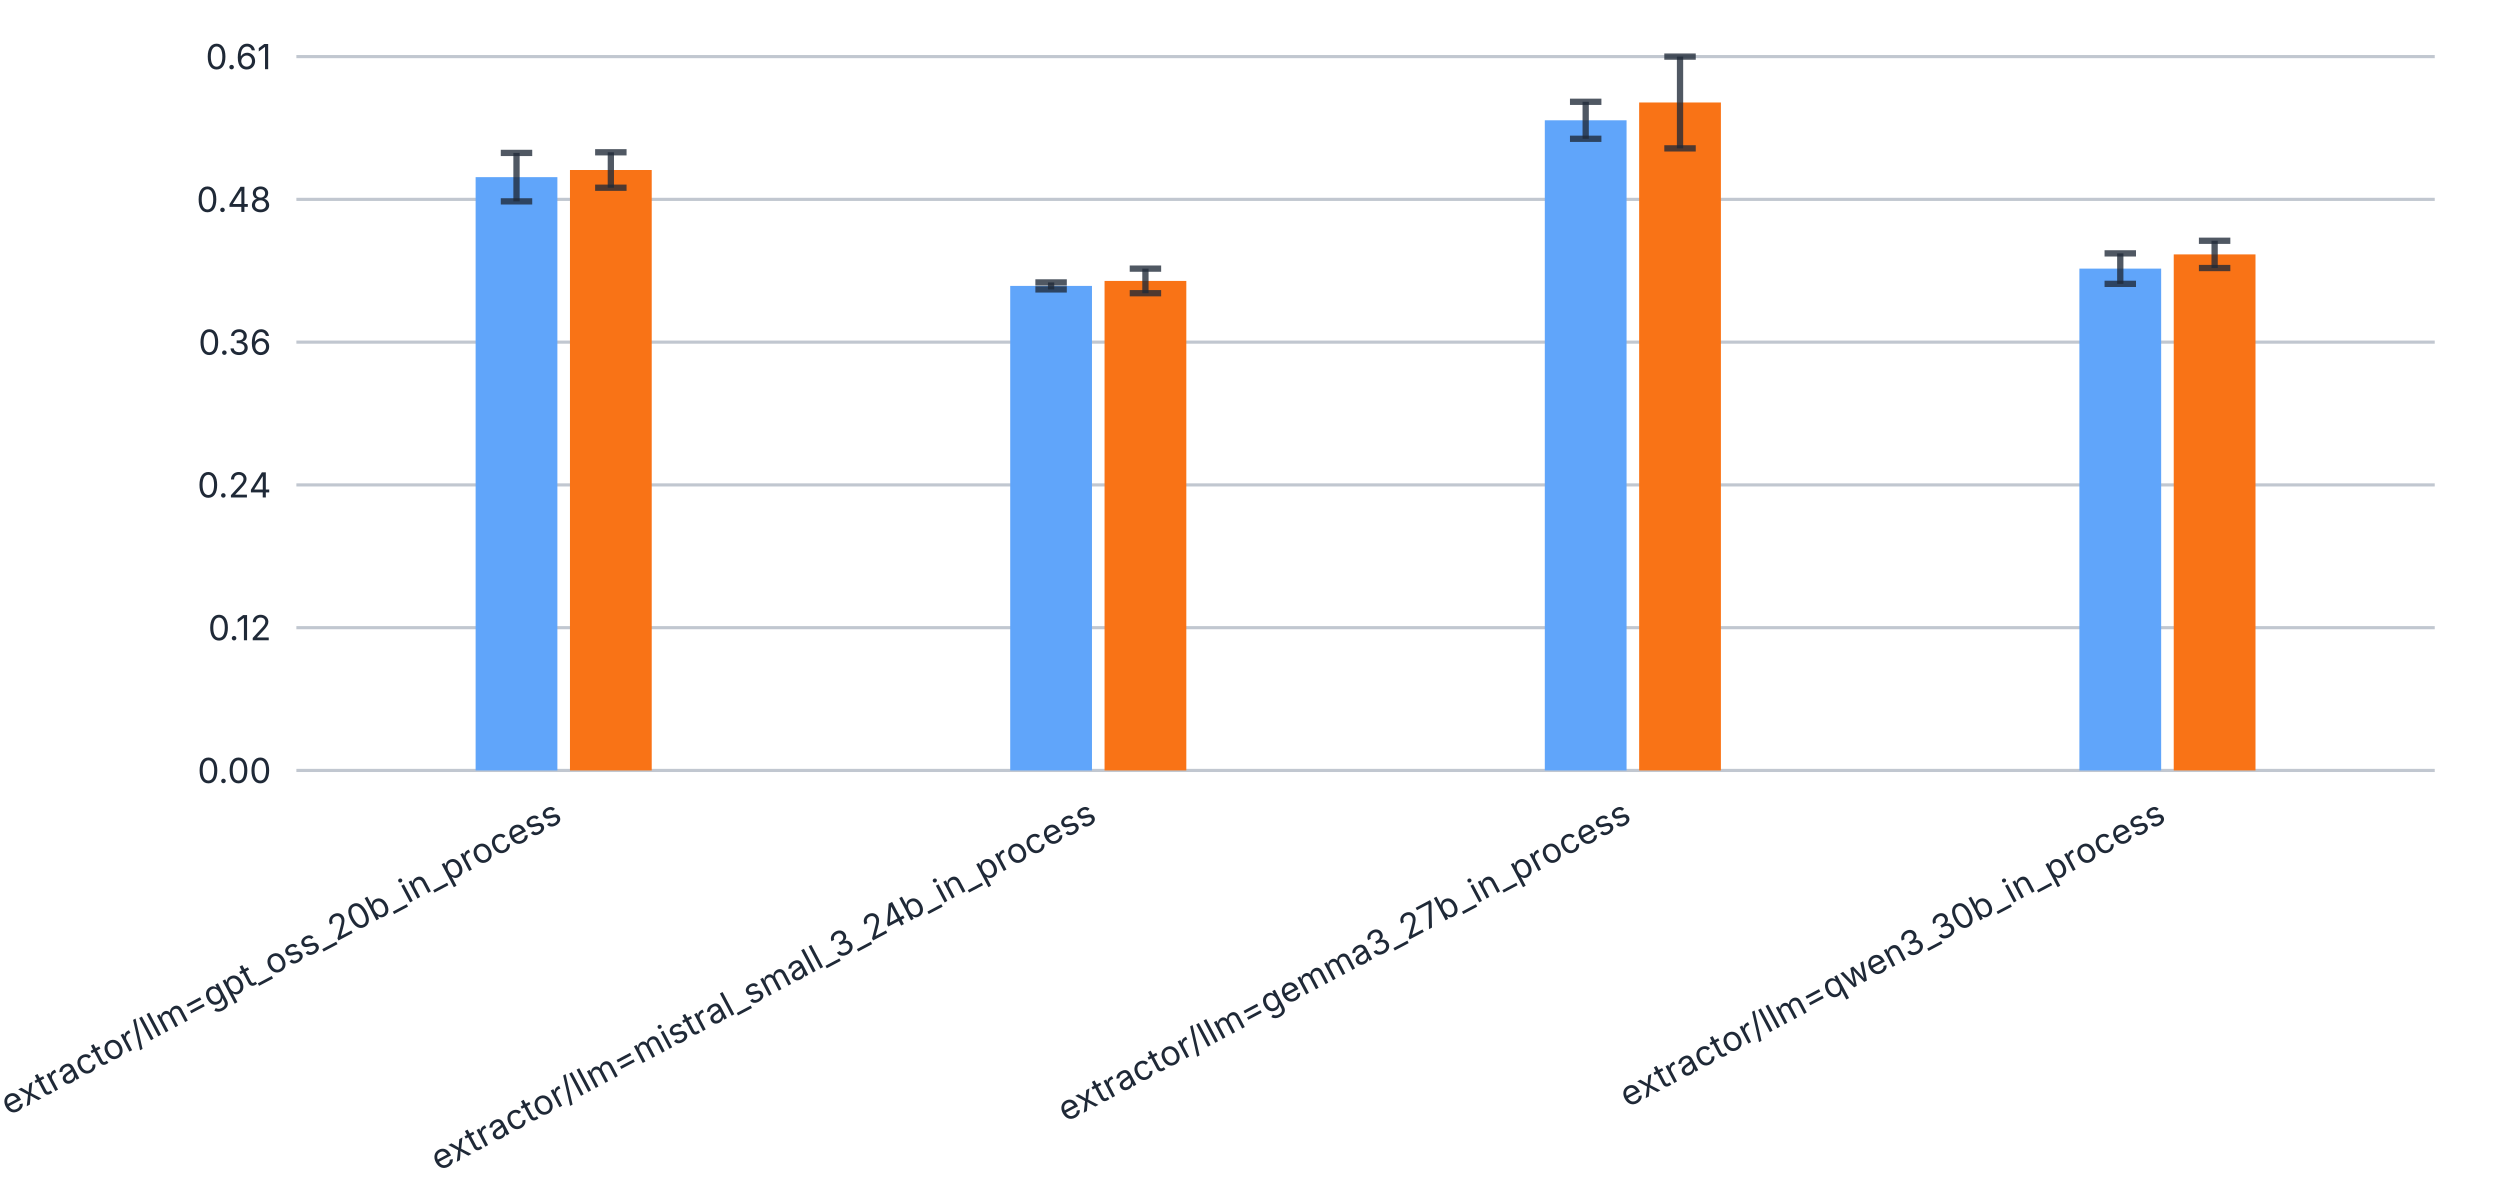
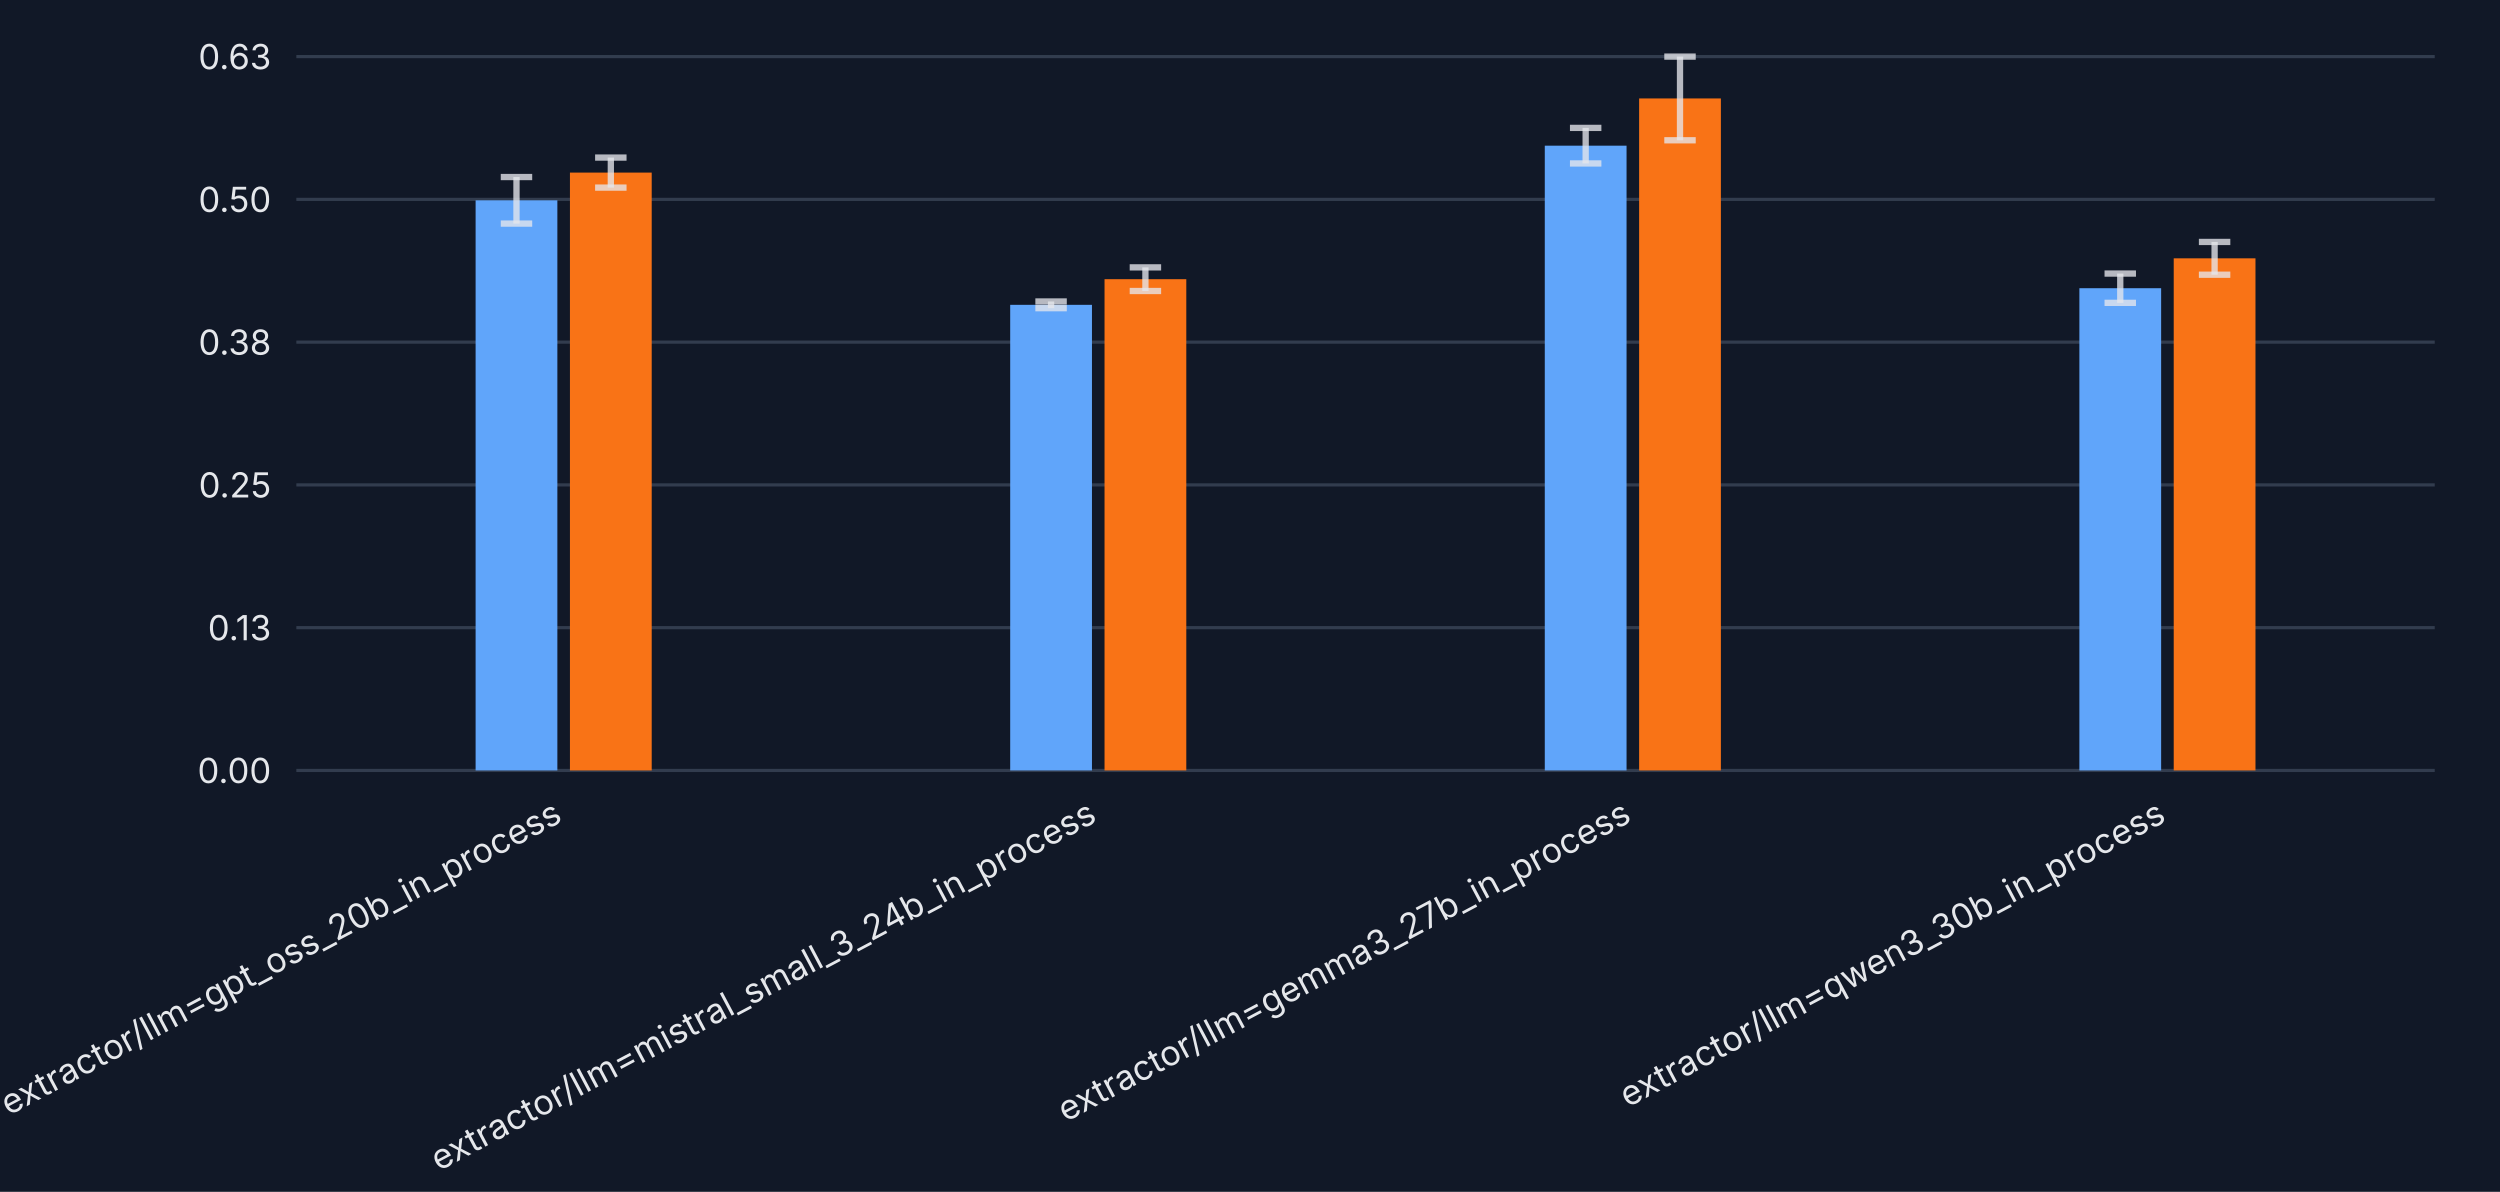
- <svg xmlns="http://www.w3.org/2000/svg" width="795" height="378" viewBox="0 0 795 378" style="color: rgb(31, 41, 55); font-family: Inter, Arial, sans-serif; background-color: rgba(0, 0, 0, 0);">
-   <rect x="0" y="0" width="795" height="378" fill="rgb(255, 255, 255)" />
-   <g transform="translate(34.24805, 0)">
+ <svg xmlns="http://www.w3.org/2000/svg" width="795" height="379" viewBox="0 0 795 379" style="color: rgb(229, 231, 235); font-family: Inter, Arial, sans-serif; background-color: rgba(0, 0, 0, 0);">
+   <rect x="0" y="0" width="795" height="379" fill="rgb(17, 24, 39)" />
+   <g transform="translate(34.2421, 0)">
    <line x1="60" x2="740" y1="245" y2="245" stroke="#64748b66" stroke-width="1" />
    <text x="52" y="249" text-anchor="end" fill="currentColor" font-size="11">0.00</text>
    <line x1="60" x2="740" y1="199.6" y2="199.6" stroke="#64748b66" stroke-width="1" />
-     <text x="52" y="203.6" text-anchor="end" fill="currentColor" font-size="11">0.12</text>
+     <text x="52" y="203.6" text-anchor="end" fill="currentColor" font-size="11">0.13</text>
    <line x1="60" x2="740" y1="154.2" y2="154.2" stroke="#64748b66" stroke-width="1" />
-     <text x="52" y="158.2" text-anchor="end" fill="currentColor" font-size="11">0.24</text>
+     <text x="52" y="158.2" text-anchor="end" fill="currentColor" font-size="11">0.25</text>
    <line x1="60" x2="740" y1="108.8" y2="108.8" stroke="#64748b66" stroke-width="1" />
-     <text x="52" y="112.8" text-anchor="end" fill="currentColor" font-size="11">0.36</text>
+     <text x="52" y="112.8" text-anchor="end" fill="currentColor" font-size="11">0.38</text>
    <line x1="60" x2="740" y1="63.4" y2="63.4" stroke="#64748b66" stroke-width="1" />
-     <text x="52" y="67.4" text-anchor="end" fill="currentColor" font-size="11">0.48</text>
+     <text x="52" y="67.4" text-anchor="end" fill="currentColor" font-size="11">0.50</text>
    <line x1="60" x2="740" y1="18" y2="18" stroke="#64748b66" stroke-width="1" />
-     <text x="52" y="22" text-anchor="end" fill="currentColor" font-size="11">0.61</text>
-     <rect x="117" y="56.332" width="26" height="188.668" fill="#60a5fa" style="cursor: crosshair;" />
-     <line x1="130" x2="130" y1="48.63" y2="64.035" stroke="currentColor" stroke-opacity="0.78" stroke-width="2" />
-     <line x1="125" x2="135" y1="48.63" y2="48.63" stroke="currentColor" stroke-opacity="0.78" stroke-width="2" />
-     <line x1="125" x2="135" y1="64.035" y2="64.035" stroke="currentColor" stroke-opacity="0.78" stroke-width="2" />
-     <rect x="147" y="54.061" width="26" height="190.939" fill="#f97316" style="cursor: crosshair;" />
-     <line x1="160" x2="160" y1="48.426" y2="59.696" stroke="currentColor" stroke-opacity="0.78" stroke-width="2" />
-     <line x1="155" x2="165" y1="48.426" y2="48.426" stroke="currentColor" stroke-opacity="0.78" stroke-width="2" />
-     <line x1="155" x2="165" y1="59.696" y2="59.696" stroke="currentColor" stroke-opacity="0.78" stroke-width="2" />
+     <text x="52" y="22" text-anchor="end" fill="currentColor" font-size="11">0.63</text>
+     <rect x="117" y="63.7" width="26" height="181.3" fill="#60a5fa" style="cursor: crosshair;" />
+     <line x1="130" x2="130" y1="56.298" y2="71.101" stroke="currentColor" stroke-opacity="0.78" stroke-width="2" />
+     <line x1="125" x2="135" y1="56.298" y2="56.298" stroke="currentColor" stroke-opacity="0.78" stroke-width="2" />
+     <line x1="125" x2="135" y1="71.101" y2="71.101" stroke="currentColor" stroke-opacity="0.78" stroke-width="2" />
+     <rect x="147" y="54.885" width="26" height="190.115" fill="#f97316" style="cursor: crosshair;" />
+     <line x1="160" x2="160" y1="50.109" y2="59.66" stroke="currentColor" stroke-opacity="0.78" stroke-width="2" />
+     <line x1="155" x2="165" y1="50.109" y2="50.109" stroke="currentColor" stroke-opacity="0.78" stroke-width="2" />
+     <line x1="155" x2="165" y1="59.66" y2="59.66" stroke="currentColor" stroke-opacity="0.78" stroke-width="2" />
    <text x="145" y="261" transform="rotate(-28 145 261)" text-anchor="end" fill="currentColor" font-size="11">extractor/llm=gpt_oss_20b_in_process</text>
-     <rect x="287" y="90.921" width="26" height="154.079" fill="#60a5fa" style="cursor: crosshair;" />
-     <line x1="300" x2="300" y1="89.81" y2="92.033" stroke="currentColor" stroke-opacity="0.78" stroke-width="2" />
-     <line x1="295" x2="305" y1="89.81" y2="89.81" stroke="currentColor" stroke-opacity="0.78" stroke-width="2" />
-     <line x1="295" x2="305" y1="92.033" y2="92.033" stroke="currentColor" stroke-opacity="0.78" stroke-width="2" />
-     <rect x="317" y="89.335" width="26" height="155.665" fill="#f97316" style="cursor: crosshair;" />
-     <line x1="330" x2="330" y1="85.425" y2="93.245" stroke="currentColor" stroke-opacity="0.78" stroke-width="2" />
-     <line x1="325" x2="335" y1="85.425" y2="85.425" stroke="currentColor" stroke-opacity="0.78" stroke-width="2" />
-     <line x1="325" x2="335" y1="93.245" y2="93.245" stroke="currentColor" stroke-opacity="0.78" stroke-width="2" />
+     <rect x="287" y="96.938" width="26" height="148.062" fill="#60a5fa" style="cursor: crosshair;" />
+     <line x1="300" x2="300" y1="95.87" y2="98.006" stroke="currentColor" stroke-opacity="0.78" stroke-width="2" />
+     <line x1="295" x2="305" y1="95.87" y2="95.87" stroke="currentColor" stroke-opacity="0.78" stroke-width="2" />
+     <line x1="295" x2="305" y1="98.006" y2="98.006" stroke="currentColor" stroke-opacity="0.78" stroke-width="2" />
+     <rect x="317" y="88.781" width="26" height="156.219" fill="#f97316" style="cursor: crosshair;" />
+     <line x1="330" x2="330" y1="85.024" y2="92.539" stroke="currentColor" stroke-opacity="0.78" stroke-width="2" />
+     <line x1="325" x2="335" y1="85.024" y2="85.024" stroke="currentColor" stroke-opacity="0.78" stroke-width="2" />
+     <line x1="325" x2="335" y1="92.539" y2="92.539" stroke="currentColor" stroke-opacity="0.78" stroke-width="2" />
    <text x="315" y="261" transform="rotate(-28 315 261)" text-anchor="end" fill="currentColor" font-size="11">extractor/llm=mistral_small_3_24b_in_process</text>
-     <rect x="457" y="38.252" width="26" height="206.748" fill="#60a5fa" style="cursor: crosshair;" />
-     <line x1="470" x2="470" y1="32.369" y2="44.135" stroke="currentColor" stroke-opacity="0.78" stroke-width="2" />
-     <line x1="465" x2="475" y1="32.369" y2="32.369" stroke="currentColor" stroke-opacity="0.78" stroke-width="2" />
-     <line x1="465" x2="475" y1="44.135" y2="44.135" stroke="currentColor" stroke-opacity="0.78" stroke-width="2" />
-     <rect x="487" y="32.59" width="26" height="212.41" fill="#f97316" style="cursor: crosshair;" />
-     <line x1="500" x2="500" y1="18" y2="47.18" stroke="currentColor" stroke-opacity="0.78" stroke-width="2" />
+     <rect x="457" y="46.325" width="26" height="198.675" fill="#60a5fa" style="cursor: crosshair;" />
+     <line x1="470" x2="470" y1="40.672" y2="51.978" stroke="currentColor" stroke-opacity="0.78" stroke-width="2" />
+     <line x1="465" x2="475" y1="40.672" y2="40.672" stroke="currentColor" stroke-opacity="0.78" stroke-width="2" />
+     <line x1="465" x2="475" y1="51.978" y2="51.978" stroke="currentColor" stroke-opacity="0.78" stroke-width="2" />
+     <rect x="487" y="31.305" width="26" height="213.695" fill="#f97316" style="cursor: crosshair;" />
+     <line x1="500" x2="500" y1="18" y2="44.609" stroke="currentColor" stroke-opacity="0.78" stroke-width="2" />
    <line x1="495" x2="505" y1="18" y2="18" stroke="currentColor" stroke-opacity="0.78" stroke-width="2" />
-     <line x1="495" x2="505" y1="47.18" y2="47.18" stroke="currentColor" stroke-opacity="0.78" stroke-width="2" />
+     <line x1="495" x2="505" y1="44.609" y2="44.609" stroke="currentColor" stroke-opacity="0.78" stroke-width="2" />
    <text x="485" y="261" transform="rotate(-28 485 261)" text-anchor="end" fill="currentColor" font-size="11">extractor/llm=gemma3_27b_in_process</text>
-     <rect x="627" y="85.419" width="26" height="159.581" fill="#60a5fa" style="cursor: crosshair;" />
-     <line x1="640" x2="640" y1="80.573" y2="90.265" stroke="currentColor" stroke-opacity="0.78" stroke-width="2" />
-     <line x1="635" x2="645" y1="80.573" y2="80.573" stroke="currentColor" stroke-opacity="0.78" stroke-width="2" />
-     <line x1="635" x2="645" y1="90.265" y2="90.265" stroke="currentColor" stroke-opacity="0.78" stroke-width="2" />
-     <rect x="657" y="80.9" width="26" height="164.1" fill="#f97316" style="cursor: crosshair;" />
-     <line x1="670" x2="670" y1="76.562" y2="85.238" stroke="currentColor" stroke-opacity="0.78" stroke-width="2" />
-     <line x1="665" x2="675" y1="76.562" y2="76.562" stroke="currentColor" stroke-opacity="0.78" stroke-width="2" />
-     <line x1="665" x2="675" y1="85.238" y2="85.238" stroke="currentColor" stroke-opacity="0.78" stroke-width="2" />
+     <rect x="627" y="91.65" width="26" height="153.35" fill="#60a5fa" style="cursor: crosshair;" />
+     <line x1="640" x2="640" y1="86.993" y2="96.307" stroke="currentColor" stroke-opacity="0.78" stroke-width="2" />
+     <line x1="635" x2="645" y1="86.993" y2="86.993" stroke="currentColor" stroke-opacity="0.78" stroke-width="2" />
+     <line x1="635" x2="645" y1="96.307" y2="96.307" stroke="currentColor" stroke-opacity="0.78" stroke-width="2" />
+     <rect x="657" y="82.149" width="26" height="162.851" fill="#f97316" style="cursor: crosshair;" />
+     <line x1="670" x2="670" y1="76.939" y2="87.36" stroke="currentColor" stroke-opacity="0.78" stroke-width="2" />
+     <line x1="665" x2="675" y1="76.939" y2="76.939" stroke="currentColor" stroke-opacity="0.78" stroke-width="2" />
+     <line x1="665" x2="675" y1="87.36" y2="87.36" stroke="currentColor" stroke-opacity="0.78" stroke-width="2" />
    <text x="655" y="261" transform="rotate(-28 655 261)" text-anchor="end" fill="currentColor" font-size="11">extractor/llm=qwen3_30b_in_process</text>
  </g>
</svg>
